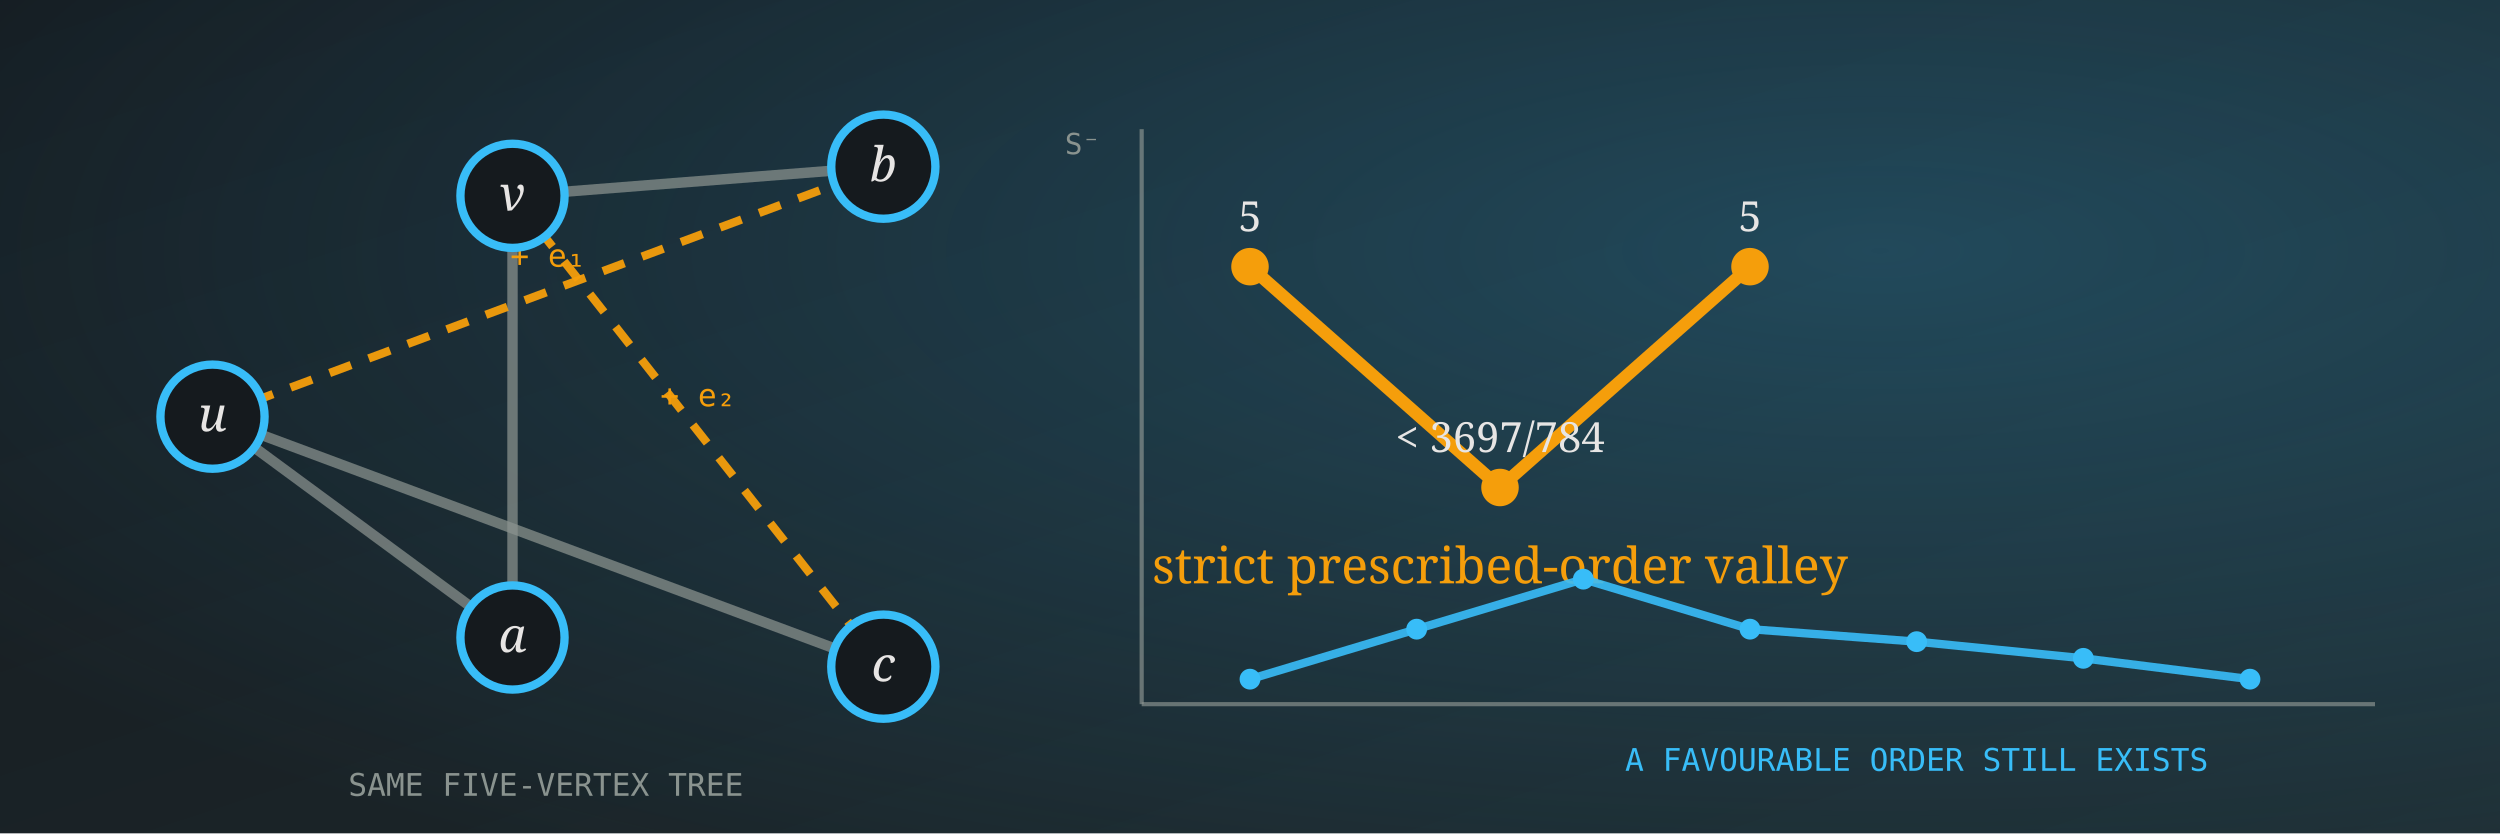
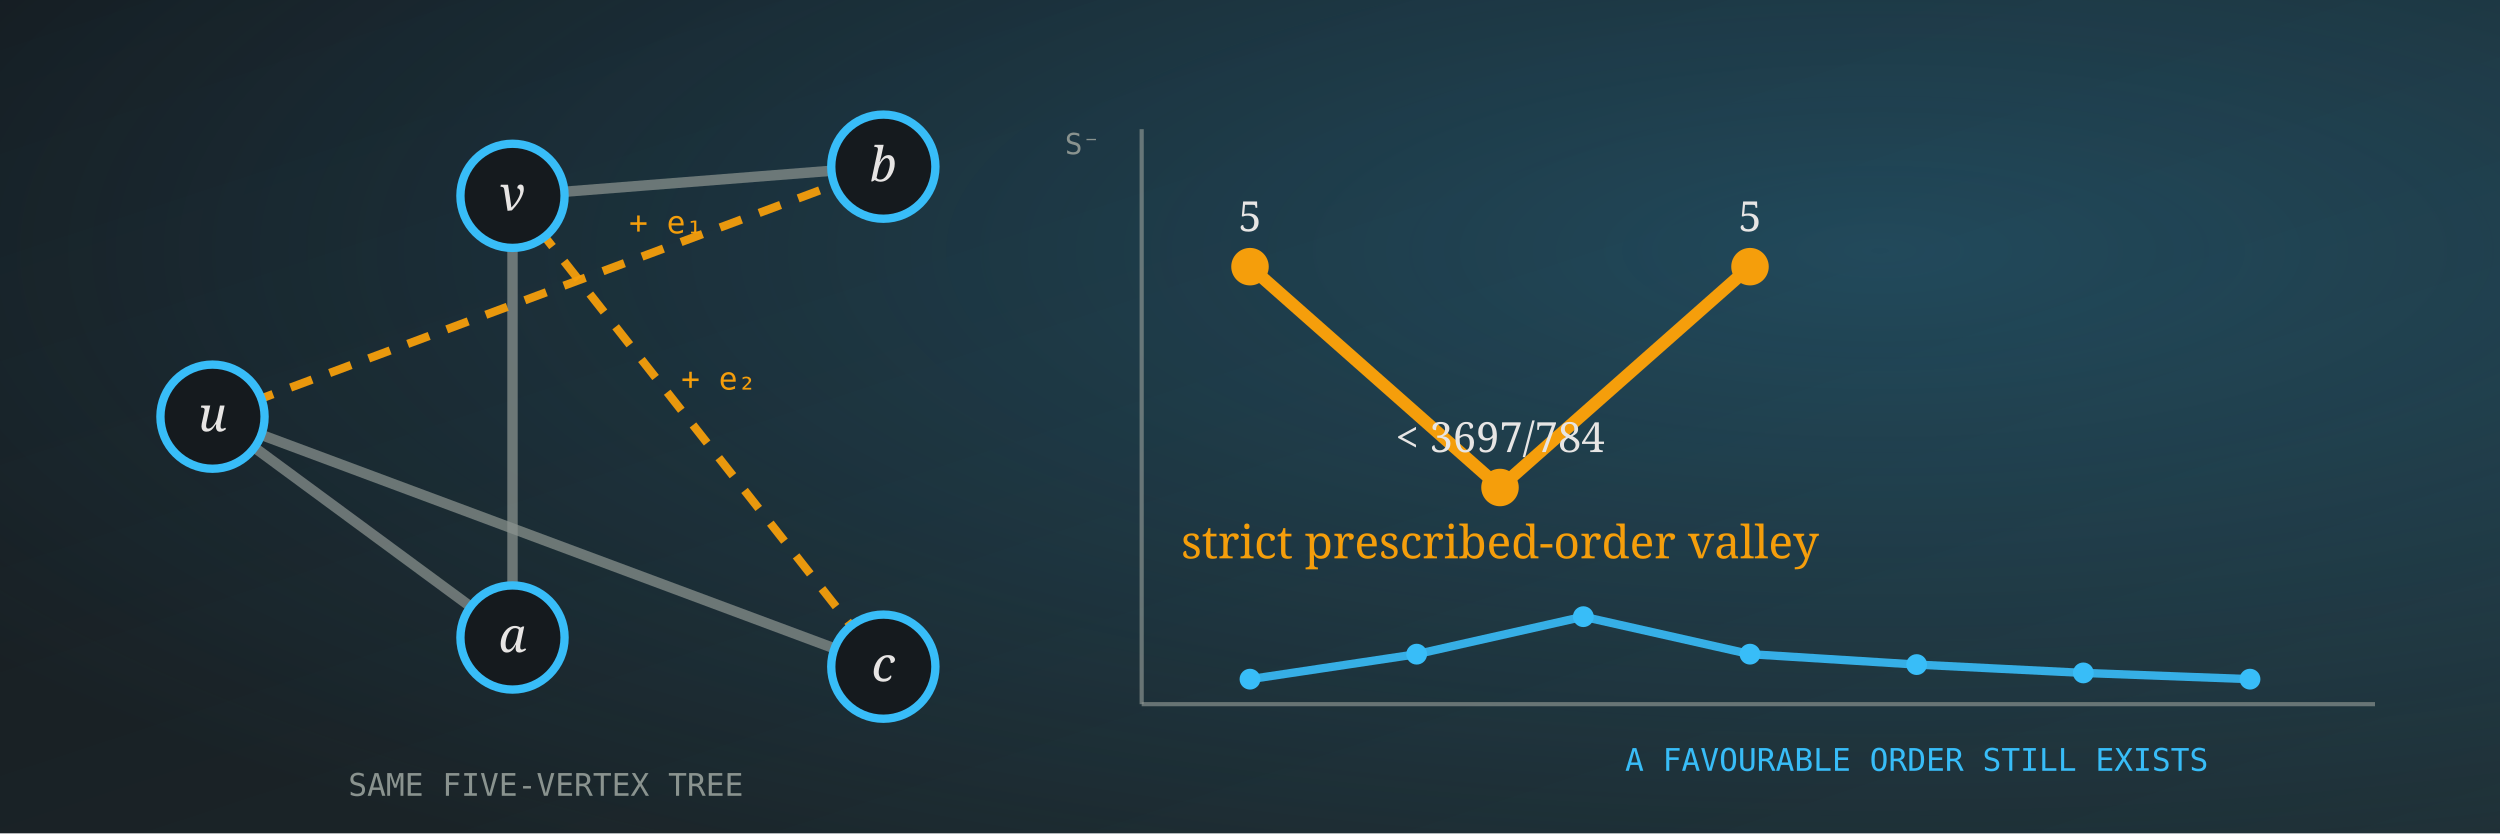
<svg xmlns="http://www.w3.org/2000/svg" viewBox="0 0 1200 400" role="img" aria-hidden="true">
  <defs>
    <linearGradient id="bg" x1="0" y1="0" x2="1" y2="1">
      <stop offset="0" stop-color="#151a1e" />
      <stop offset="1" stop-color="#1e2a2e" />
    </linearGradient>
    <radialGradient id="glow" cx="0.75" cy="0.3" r="0.9">
      <stop offset="0" stop-color="#38bdf8" stop-opacity="0.25" />
      <stop offset="1" stop-color="#38bdf8" stop-opacity="0" />
    </radialGradient>
  </defs>
  <rect width="1200" height="400" fill="url(#bg)" />
  <rect width="1200" height="400" fill="url(#glow)" />
  <line x1="102" y1="200" x2="246" y2="306" stroke="#8a938f" stroke-width="5" opacity=".72" />
  <line x1="102" y1="200" x2="424" y2="320" stroke="#8a938f" stroke-width="5" opacity=".72" />
  <line x1="246" y1="94" x2="246" y2="306" stroke="#8a938f" stroke-width="5" opacity=".72" />
  <line x1="246" y1="94" x2="424" y2="80" stroke="#8a938f" stroke-width="5" opacity=".72" />
  <line x1="102" y1="200" x2="424" y2="80" stroke="#f59e0b" stroke-width="4" stroke-dasharray="11 9" opacity=".94" />
-   <text x="263" y="128" text-anchor="middle" font-family="ui-monospace,monospace" font-size="15" fill="#f59e0b">+ e₁</text>
+   <text x="320" y="112" text-anchor="middle" font-family="ui-monospace,monospace" font-size="15" fill="#f59e0b">+ e₁</text>
  <line x1="246" y1="94" x2="424" y2="320" stroke="#f59e0b" stroke-width="4" stroke-dasharray="11 9" opacity=".94" />
-   <text x="335" y="195" text-anchor="middle" font-family="ui-monospace,monospace" font-size="15" fill="#f59e0b">+ e₂</text>
+   <text x="345" y="187" text-anchor="middle" font-family="ui-monospace,monospace" font-size="15" fill="#f59e0b">+ e₂</text>
  <circle cx="102" cy="200" r="25" fill="#151a1e" stroke="#38bdf8" stroke-width="4" />
  <text x="102" y="207" text-anchor="middle" font-family="Georgia" font-style="italic" font-size="23" fill="#e7e5e4">u</text>
  <circle cx="246" cy="94" r="25" fill="#151a1e" stroke="#38bdf8" stroke-width="4" />
  <text x="246" y="101" text-anchor="middle" font-family="Georgia" font-style="italic" font-size="23" fill="#e7e5e4">v</text>
  <circle cx="246" cy="306" r="25" fill="#151a1e" stroke="#38bdf8" stroke-width="4" />
  <text x="246" y="313" text-anchor="middle" font-family="Georgia" font-style="italic" font-size="23" fill="#e7e5e4">a</text>
  <circle cx="424" cy="80" r="25" fill="#151a1e" stroke="#38bdf8" stroke-width="4" />
  <text x="424" y="87" text-anchor="middle" font-family="Georgia" font-style="italic" font-size="23" fill="#e7e5e4">b</text>
  <circle cx="424" cy="320" r="25" fill="#151a1e" stroke="#38bdf8" stroke-width="4" />
  <text x="424" y="327" text-anchor="middle" font-family="Georgia" font-style="italic" font-size="23" fill="#e7e5e4">c</text>
  <text x="262" y="382" text-anchor="middle" font-family="ui-monospace,monospace" font-size="15" fill="#8a938f">SAME FIVE-VERTEX TREE</text>
  <line x1="548" y1="62" x2="548" y2="338" stroke="#8a938f" stroke-width="2" opacity=".68" />
  <line x1="548" y1="338" x2="1140" y2="338" stroke="#8a938f" stroke-width="2" opacity=".68" />
  <text x="528" y="74" text-anchor="end" font-family="ui-monospace,monospace" font-size="14" fill="#8a938f">S⁻</text>
  <path d="M 600 128 L 720 234 L 840 128" fill="none" stroke="#f59e0b" stroke-width="6" />
  <circle cx="600" cy="128" r="9" fill="#f59e0b" />
  <text x="600" y="111" text-anchor="middle" font-family="Georgia" font-size="20" fill="#e7e5e4">5</text>
  <circle cx="720" cy="234" r="9" fill="#f59e0b" />
  <text x="720" y="217" text-anchor="middle" font-family="Georgia" font-size="20" fill="#e7e5e4">&lt; 3697/784</text>
  <circle cx="840" cy="128" r="9" fill="#f59e0b" />
  <text x="840" y="111" text-anchor="middle" font-family="Georgia" font-size="20" fill="#e7e5e4">5</text>
-   <text x="720" y="280" text-anchor="middle" font-family="Georgia" font-size="24" fill="#f59e0b">strict prescribed-order valley</text>
-   <path d="M 600 326 L 680 302 L 760 278 L 840 302 L 920 308 L 1000 316 L 1080 326" fill="none" stroke="#38bdf8" stroke-width="4" opacity=".9" />
+   <text data-art-role="valley-label" x="720" y="268" text-anchor="middle" font-family="Georgia" font-size="22" fill="#f59e0b">strict prescribed-order valley</text>
+   <path data-art-role="favourable-trace" d="M 600 326 L 680 314 L 760 296 L 840 314 L 920 319 L 1000 323 L 1080 326" fill="none" stroke="#38bdf8" stroke-width="4" opacity=".9" />
  <circle cx="600" cy="326" r="5" fill="#38bdf8" />
-   <circle cx="680" cy="302" r="5" fill="#38bdf8" />
-   <circle cx="760" cy="278" r="5" fill="#38bdf8" />
-   <circle cx="840" cy="302" r="5" fill="#38bdf8" />
-   <circle cx="920" cy="308" r="5" fill="#38bdf8" />
-   <circle cx="1000" cy="316" r="5" fill="#38bdf8" />
+   <circle cx="680" cy="314" r="5" fill="#38bdf8" />
+   <circle cx="760" cy="296" r="5" fill="#38bdf8" />
+   <circle cx="840" cy="314" r="5" fill="#38bdf8" />
+   <circle cx="920" cy="319" r="5" fill="#38bdf8" />
+   <circle cx="1000" cy="323" r="5" fill="#38bdf8" />
  <circle cx="1080" cy="326" r="5" fill="#38bdf8" />
  <text x="920" y="370" text-anchor="middle" font-family="ui-monospace,monospace" font-size="15" fill="#38bdf8">A FAVOURABLE ORDER STILL EXISTS</text>
</svg>
